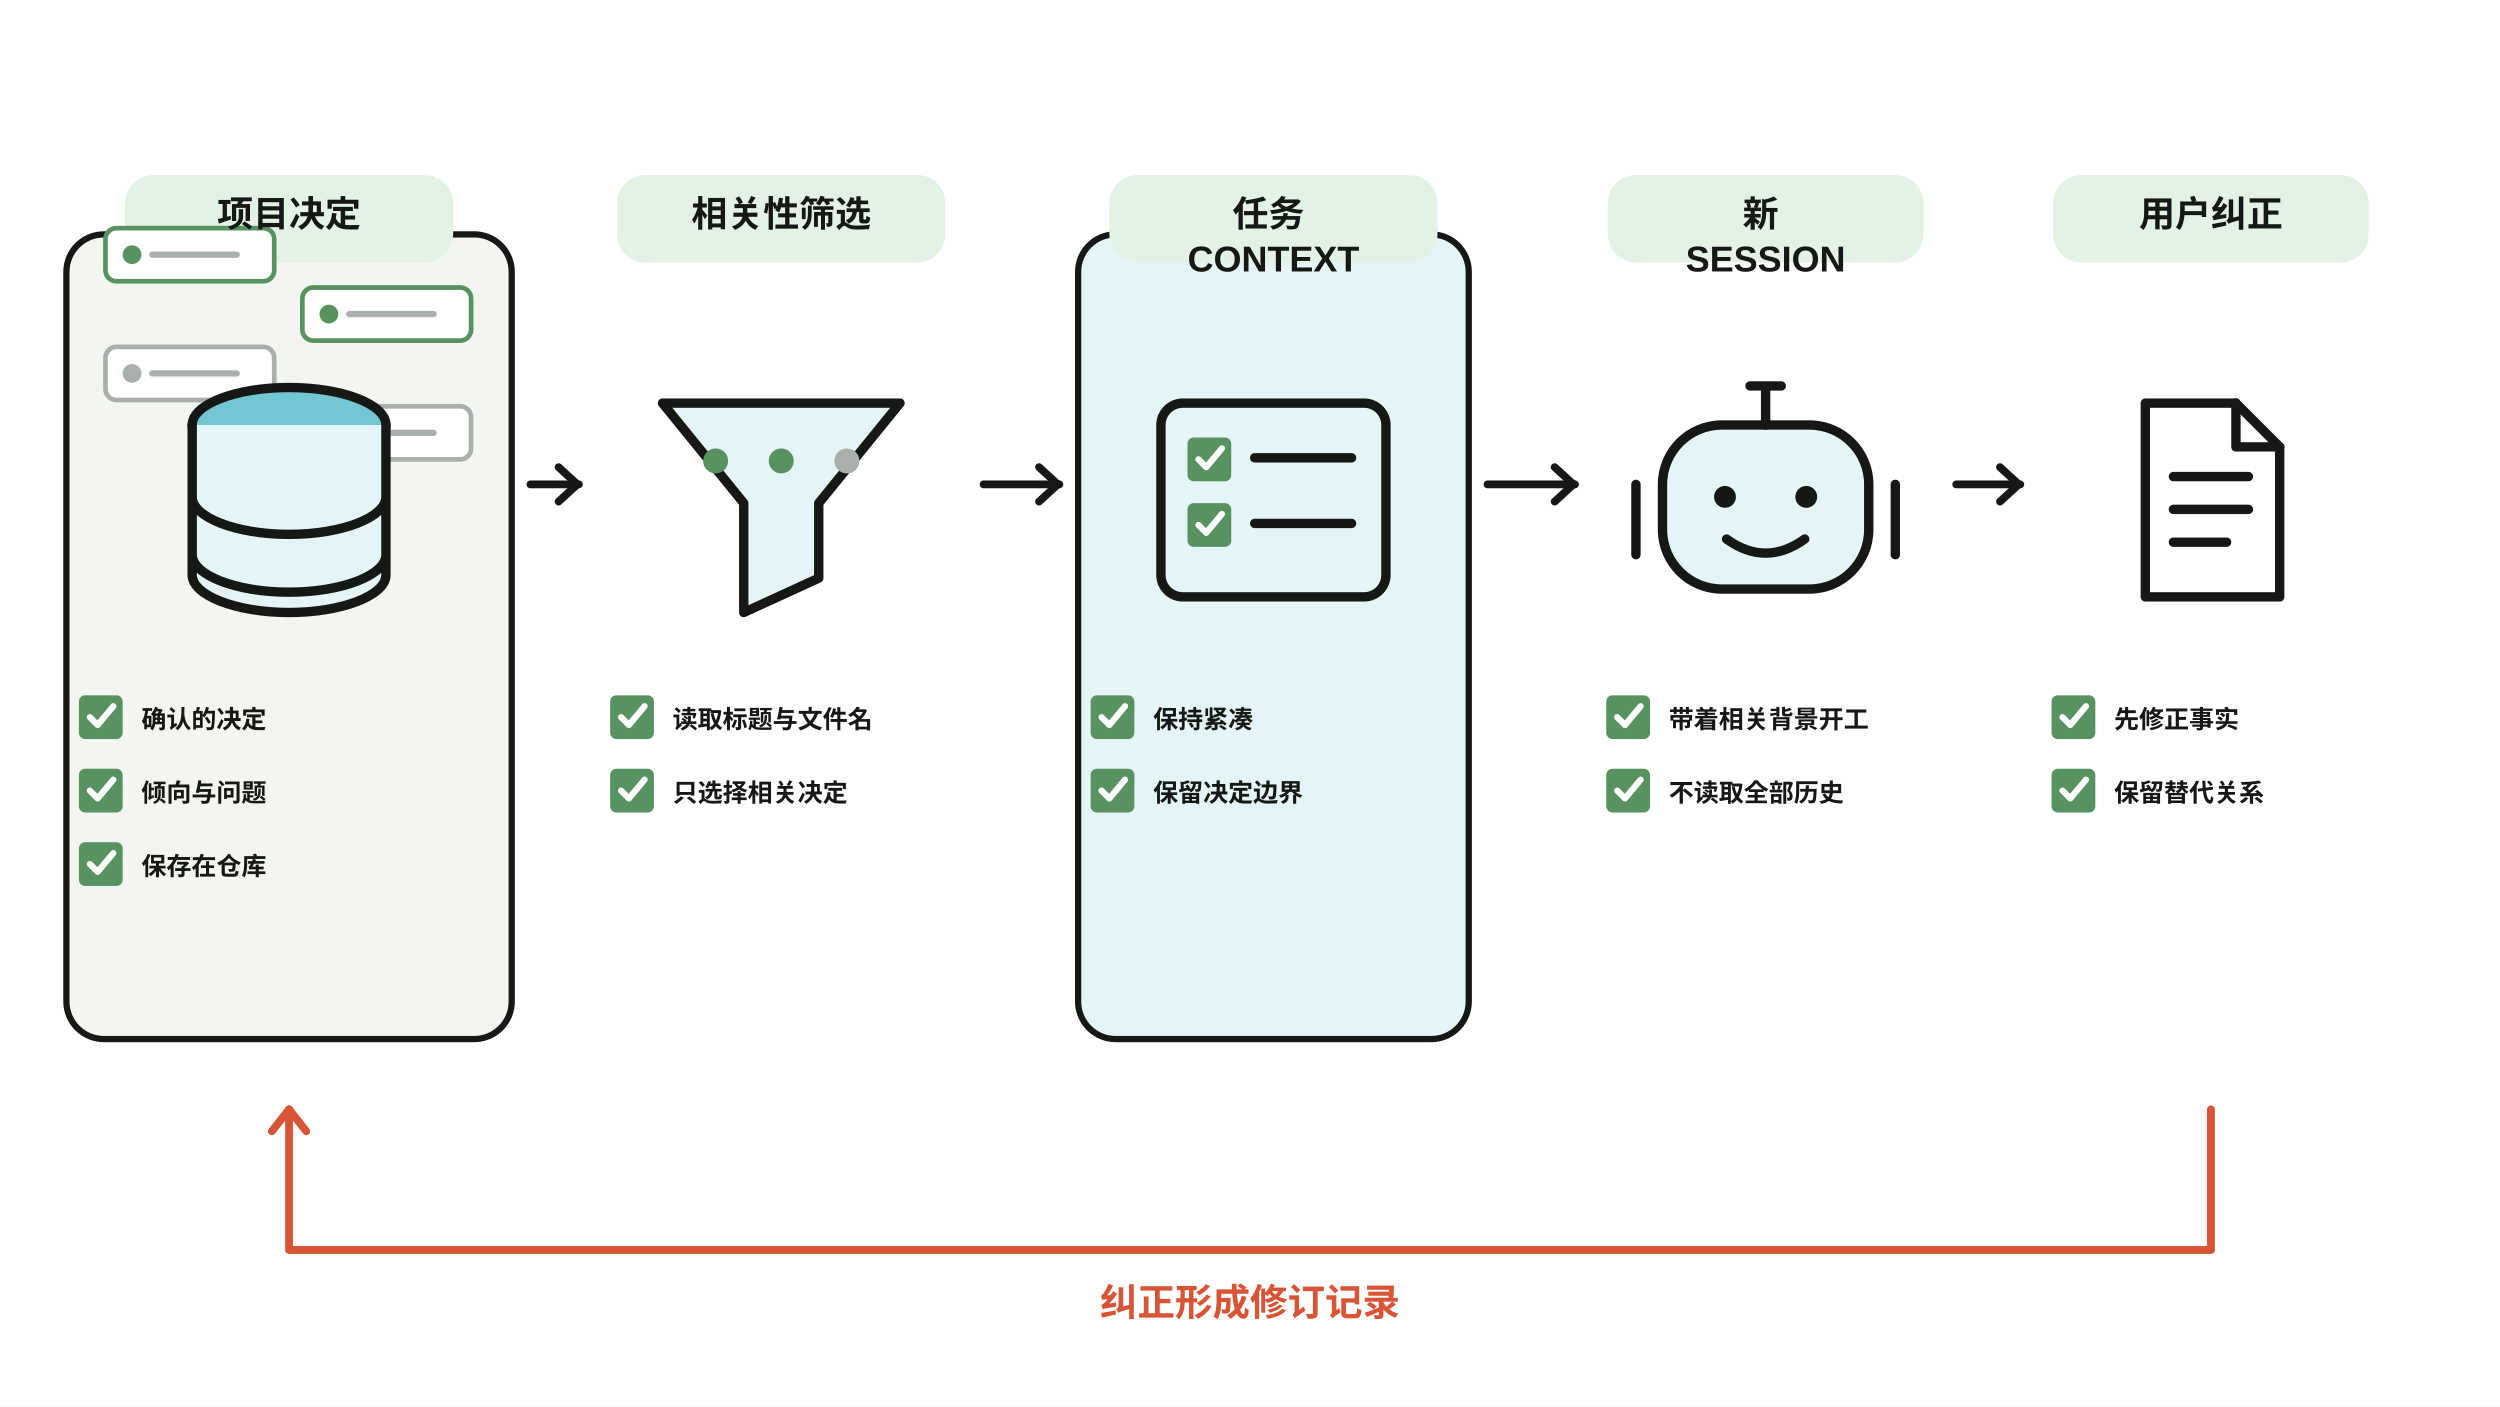
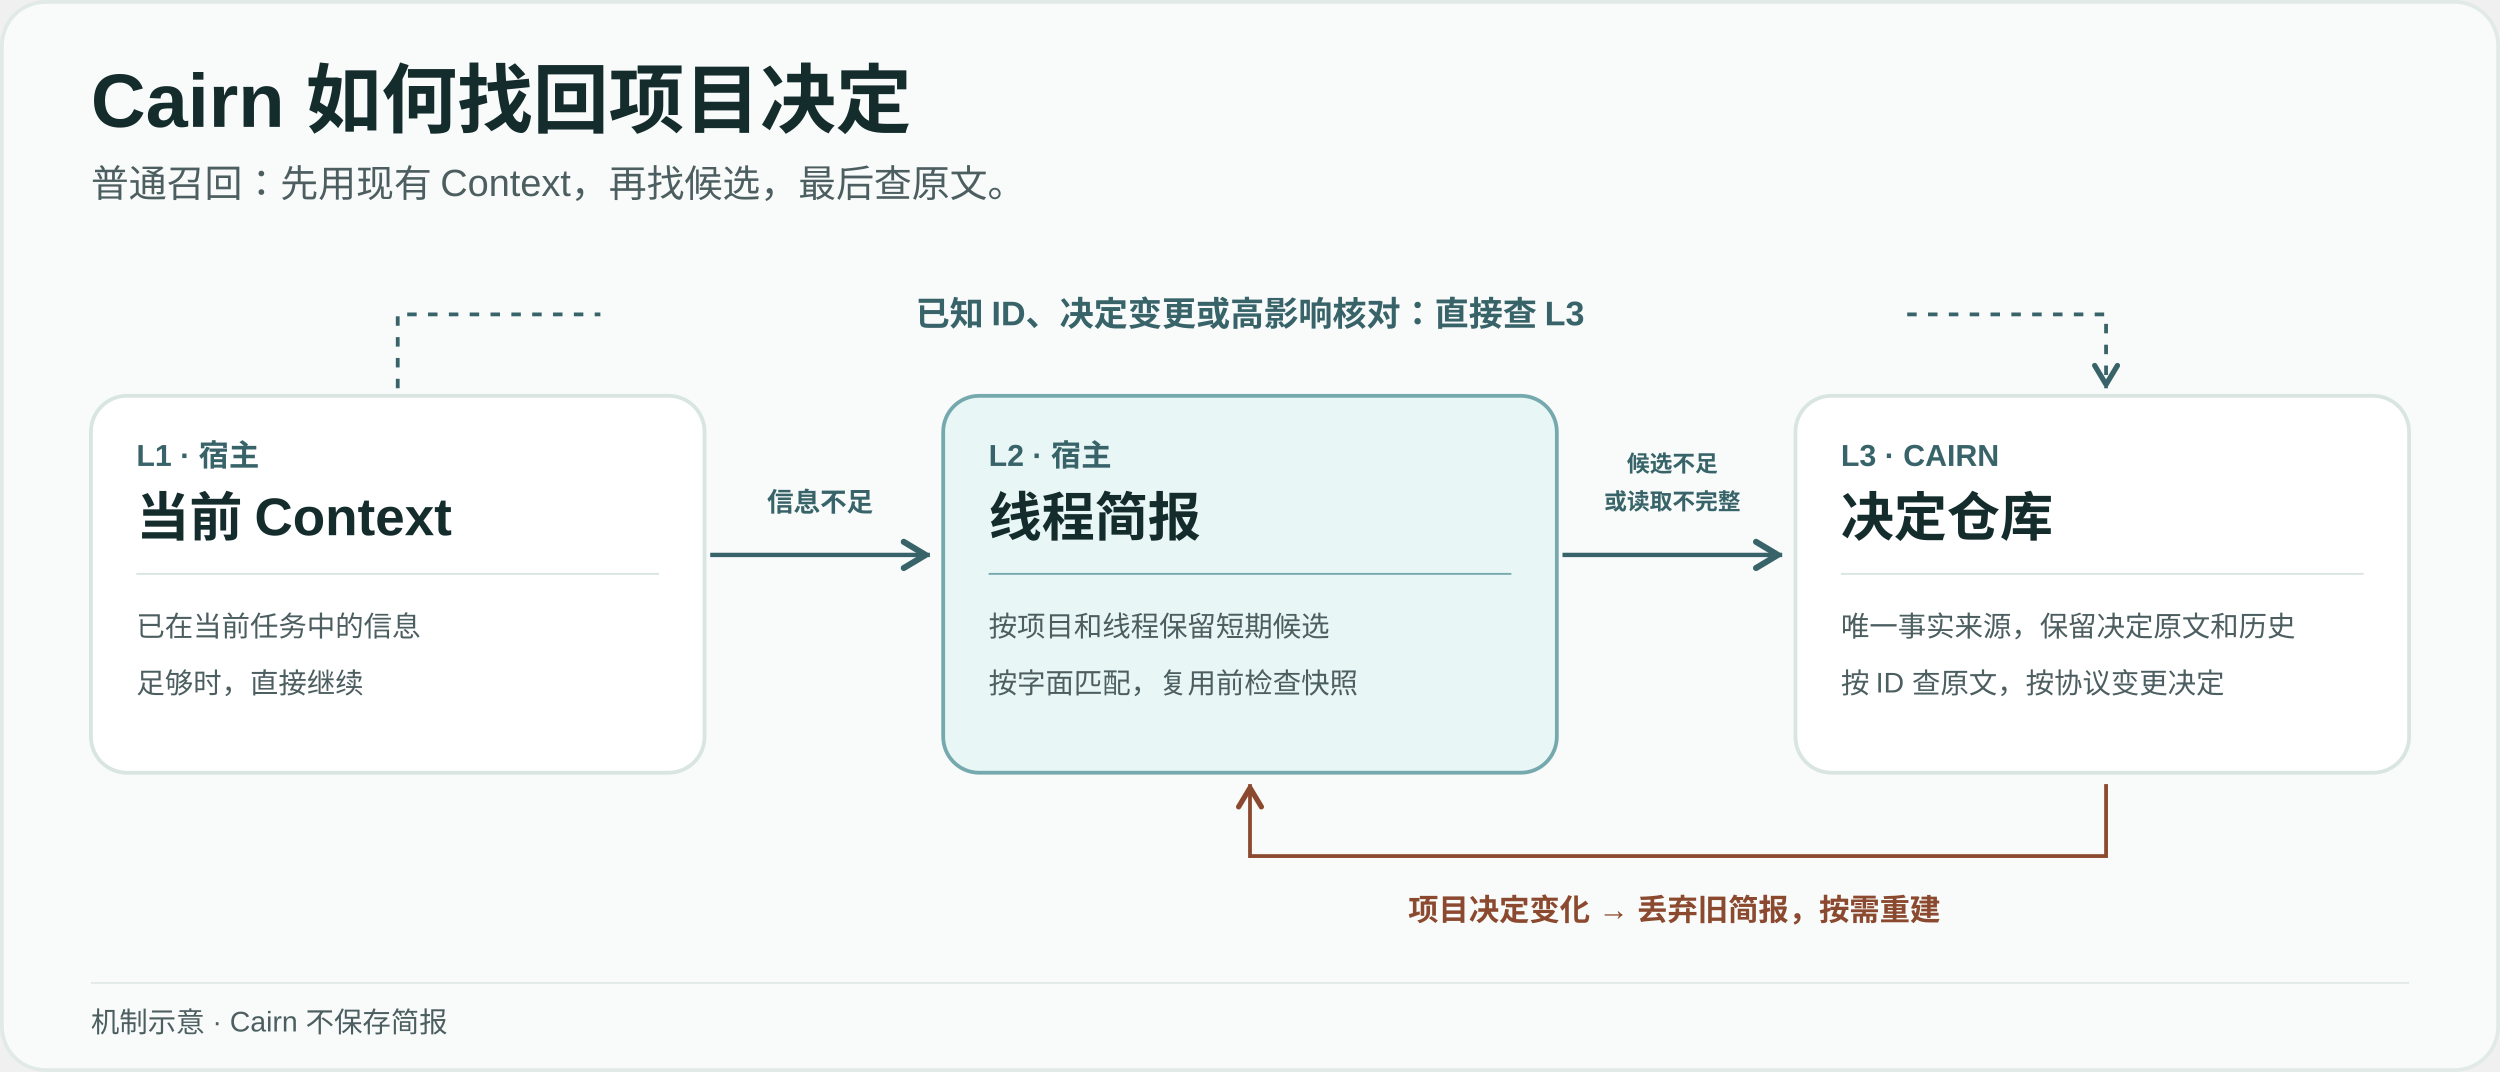
- <svg xmlns="http://www.w3.org/2000/svg" viewBox="0 0 1600 900" width="1600" height="900" role="img">
-   <g id="art-layer" data-layout="filter">
-     <rect width="1600" height="900" fill="#fff" />
-     <g id="filter-stage-decisions">
-       <rect x="42.5" y="150" width="285" height="515" rx="24" fill="#f3f5f1" stroke="#151815" stroke-width="4" />
-       <rect x="80" y="112" width="210" height="56" rx="18" fill="#e4f1e5" />
-       <rect x="67.5" y="146" width="108" height="34" rx="7" fill="#fff" stroke="#579260" stroke-width="3" />
-       <circle cx="84.5" cy="163" r="6" fill="#579260" />
-       <path d="M97.5 163h54" stroke="#a9afaa" stroke-width="4" stroke-linecap="round" />
-       <rect x="193.5" y="184" width="108" height="34" rx="7" fill="#fff" stroke="#579260" stroke-width="3" />
-       <circle cx="210.5" cy="201" r="6" fill="#579260" />
-       <path d="M223.5 201h54" stroke="#a9afaa" stroke-width="4" stroke-linecap="round" />
-       <rect x="67.5" y="222" width="108" height="34" rx="7" fill="#fff" stroke="#a9afaa" stroke-width="3" />
-       <circle cx="84.5" cy="239" r="6" fill="#a9afaa" />
-       <path d="M97.5 239h54" stroke="#a9afaa" stroke-width="4" stroke-linecap="round" />
-       <rect x="193.5" y="260" width="108" height="34" rx="7" fill="#fff" stroke="#a9afaa" stroke-width="3" />
-       <circle cx="210.5" cy="277" r="6" fill="#a9afaa" />
-       <path d="M223.5 277h54" stroke="#a9afaa" stroke-width="4" stroke-linecap="round" />
-       <ellipse cx="185" cy="272" rx="62" ry="24" fill="#73c6d4" stroke="#151815" stroke-width="6" stroke-linecap="round" stroke-linejoin="round" />
-       <path d="M123 272v96c0 13 28 24 62 24s62-11 62-24v-96M123 318c0 13 28 24 62 24s62-11 62-24M123 355c0 13 28 24 62 24s62-11 62-24" fill="#e5f5f7" stroke="#151815" stroke-width="6" stroke-linecap="round" stroke-linejoin="round" />
-       <g>
-         <rect x="50.5" y="445" width="28" height="28" rx="4" fill="#579260" />
-         <path d="M57.5 459l5 5 10-12" fill="none" stroke="#fff" stroke-width="4" stroke-linecap="round" stroke-linejoin="round" />
-       </g>
-       <g>
-         <rect x="50.5" y="492" width="28" height="28" rx="4" fill="#579260" />
-         <path d="M57.5 506l5 5 10-12" fill="none" stroke="#fff" stroke-width="4" stroke-linecap="round" stroke-linejoin="round" />
-       </g>
-       <g>
-         <rect x="50.5" y="539" width="28" height="28" rx="4" fill="#579260" />
-         <path d="M57.5 553l5 5 10-12" fill="none" stroke="#fff" stroke-width="4" stroke-linecap="round" stroke-linejoin="round" />
-       </g>
+ <svg xmlns="http://www.w3.org/2000/svg" width="1320" height="566" viewBox="0 0 1320 566" role="img" aria-labelledby="title desc">
+   <defs>
+     <marker id="arrow" markerWidth="9" markerHeight="9" refX="7" refY="4" orient="auto">
+       <path d="M1 1l5 3-5 3" fill="none" stroke="#376369" stroke-width="1.4" stroke-linecap="round" stroke-linejoin="round" />
+     </marker>
+     <marker id="return" markerWidth="9" markerHeight="9" refX="7" refY="4" orient="auto">
+       <path d="M1 1l5 3-5 3" fill="none" stroke="#8b4a2f" stroke-width="1.4" stroke-linecap="round" stroke-linejoin="round" />
+     </marker>
+   </defs>
+   <rect x="1" y="1" width="1318" height="564" rx="23" fill="#f8fbfa" stroke="#e1eae7" stroke-width="2" />
+   <g font-family="Arial, PingFang SC, Microsoft YaHei, sans-serif">
+     <text x="48" y="67" font-size="40" font-weight="700" fill="#152c2d" text-anchor="start">Cairn 如何找回项目决定</text>
+     <text x="48" y="104" font-size="20" font-weight="500" fill="#4c5e60" text-anchor="start">普通召回：先用现有 Context，再找候选，最后查原文。</text>
+     <path d="M210 205V166H1112V205" fill="none" stroke="#376369" stroke-width="2" stroke-dasharray="5 6" marker-end="url(#arrow)" />
+     <rect x="317" y="147" width="686" height="37" rx="12" fill="#f8fbfa" />
+     <text x="660" y="172" font-size="18" font-weight="600" fill="#376369" text-anchor="middle">已知 ID、决定变更或高影响核对：直接查 L3</text>
+     <path d="M375 293h116" fill="none" stroke="#376369" stroke-width="2.3" marker-end="url(#arrow)" />
+     <path d="M825 293h116" fill="none" stroke="#376369" stroke-width="2.3" marker-end="url(#arrow)" />
+     <text x="433" y="270" font-size="14" font-weight="600" fill="#376369" text-anchor="middle">信息不足</text>
+     <text x="883" y="249" font-size="12" font-weight="600" fill="#376369" text-anchor="middle">候选不足</text>
+     <text x="883" y="269" font-size="12" font-weight="600" fill="#376369" text-anchor="middle">或读取不完整</text>
+     <path d="M1112 414v38H660v-38" fill="none" stroke="#8b4a2f" stroke-width="2" marker-end="url(#return)" />
+     <text x="884" y="486" font-size="16" font-weight="600" fill="#8b4a2f" text-anchor="middle">项目决定变化 → 丢弃旧简报，按需重建</text>
+     <path d="M48 519h1224" stroke="#e1eae7" />
+     <text x="48" y="545" font-size="15" font-weight="500" fill="#4c5e60" text-anchor="start">机制示意 · Cairn 不保存简报</text>
+     <g id="l1">
+       <rect x="48" y="209" width="324" height="199" rx="19" fill="#ffffff" stroke="#d8e5e1" stroke-width="2" />
+       <text x="72" y="246" font-size="16" font-weight="700" fill="#376369" text-anchor="start">L1 · 宿主</text>
+       <text x="72" y="283" font-size="28" font-weight="700" fill="#152c2d" text-anchor="start">当前 Context</text>
+       <path d="M72 303h276" stroke="#d8e5e1" />
+       <text x="72" y="336" font-size="15" font-weight="500" fill="#4c5e60" text-anchor="start">已在当前任务中的信息</text>
+       <text x="72" y="366" font-size="15" font-weight="500" fill="#4c5e60" text-anchor="start">足够时，直接继续</text>
    </g>
-     <g id="filter-stage-filter">
-       <rect x="395" y="112" width="210" height="56" rx="18" fill="#e4f1e5" />
-       <path d="M424 258H576L524 322V370L476 392V322Z" fill="#e5f5f7" stroke="#151815" stroke-width="6" stroke-linecap="round" stroke-linejoin="round" />
-       <circle cx="458" cy="295" r="8" fill="#579260" />
-       <circle cx="500" cy="295" r="8" fill="#579260" />
-       <circle cx="542" cy="295" r="8" fill="#a9afaa" />
-       <g>
-         <rect x="390.5" y="445" width="28" height="28" rx="4" fill="#579260" />
-         <path d="M397.5 459l5 5 10-12" fill="none" stroke="#fff" stroke-width="4" stroke-linecap="round" stroke-linejoin="round" />
-       </g>
-       <g>
-         <rect x="390.5" y="492" width="28" height="28" rx="4" fill="#579260" />
-         <path d="M397.5 506l5 5 10-12" fill="none" stroke="#fff" stroke-width="4" stroke-linecap="round" stroke-linejoin="round" />
-       </g>
+     <g id="l2">
+       <rect x="498" y="209" width="324" height="199" rx="19" fill="#e8f6f6" stroke="#75a9ad" stroke-width="2" />
+       <text x="522" y="246" font-size="16" font-weight="700" fill="#376369" text-anchor="start">L2 · 宿主</text>
+       <text x="522" y="283" font-size="28" font-weight="700" fill="#152c2d" text-anchor="start">线程简报</text>
+       <path d="M522 303h276" stroke="#75a9ad" />
+       <text x="522" y="336" font-size="15" font-weight="500" fill="#4c5e60" text-anchor="start">按项目和线程保留短期候选</text>
+       <text x="522" y="366" font-size="15" font-weight="500" fill="#4c5e60" text-anchor="start">按字面匹配，复用前检查快照</text>
    </g>
-     <g id="filter-stage-context">
-       <rect x="690" y="150" width="250" height="515" rx="24" fill="#e5f5f7" stroke="#151815" stroke-width="4" />
-       <rect x="710" y="112" width="210" height="56" rx="18" fill="#e4f1e5" />
-       <rect x="743" y="258" width="144" height="124" rx="14" fill="#e5f5f7" stroke="#151815" stroke-width="6" stroke-linecap="round" stroke-linejoin="round" />
-       <g>
-         <rect x="760" y="280" width="28" height="28" rx="4" fill="#579260" />
-         <path d="M767 294l5 5 10-12" fill="none" stroke="#fff" stroke-width="4" stroke-linecap="round" stroke-linejoin="round" />
-       </g>
-       <g>
-         <rect x="760" y="322" width="28" height="28" rx="4" fill="#579260" />
-         <path d="M767 336l5 5 10-12" fill="none" stroke="#fff" stroke-width="4" stroke-linecap="round" stroke-linejoin="round" />
-       </g>
-       <path d="M803 293h62M803 335h62" fill="none" stroke="#151815" stroke-width="6" stroke-linecap="round" stroke-linejoin="round" />
-       <g>
-         <rect x="698" y="445" width="28" height="28" rx="4" fill="#579260" />
-         <path d="M705 459l5 5 10-12" fill="none" stroke="#fff" stroke-width="4" stroke-linecap="round" stroke-linejoin="round" />
-       </g>
-       <g>
-         <rect x="698" y="492" width="28" height="28" rx="4" fill="#579260" />
-         <path d="M705 506l5 5 10-12" fill="none" stroke="#fff" stroke-width="4" stroke-linecap="round" stroke-linejoin="round" />
-       </g>
+     <g id="l3">
+       <rect x="948" y="209" width="324" height="199" rx="19" fill="#ffffff" stroke="#d8e5e1" stroke-width="2" />
+       <text x="972" y="246" font-size="16" font-weight="700" fill="#376369" text-anchor="start">L3 · CAIRN</text>
+       <text x="972" y="283" font-size="28" font-weight="700" fill="#152c2d" text-anchor="start">决定仓库</text>
+       <path d="M972 303h276" stroke="#d8e5e1" />
+       <text x="972" y="336" font-size="15" font-weight="500" fill="#4c5e60" text-anchor="start">唯一事实来源，保留决定原文和历史</text>
+       <text x="972" y="366" font-size="15" font-weight="500" fill="#4c5e60" text-anchor="start">按 ID 查原文，按协议变更决定</text>
    </g>
-     <g id="filter-stage-session">
-       <rect x="1029" y="112" width="202" height="56" rx="18" fill="#e4f1e5" />
-       <rect x="1064" y="272" width="132" height="105" rx="38" fill="#e5f5f7" stroke="#151815" stroke-width="6" stroke-linecap="round" stroke-linejoin="round" />
-       <path d="M1130 272v-25m-10 0h20" fill="none" stroke="#151815" stroke-width="6" stroke-linecap="round" stroke-linejoin="round" />
-       <circle cx="1104" cy="318" r="7" fill="#151815" />
-       <circle cx="1156" cy="318" r="7" fill="#151815" />
-       <path d="M1105 345q25 18 50 0" fill="none" stroke="#151815" stroke-width="6" stroke-linecap="round" stroke-linejoin="round" />
-       <path d="M1047 310v45M1213 310v45" fill="none" stroke="#151815" stroke-width="6" stroke-linecap="round" stroke-linejoin="round" />
-       <g>
-         <rect x="1028" y="445" width="28" height="28" rx="4" fill="#579260" />
-         <path d="M1035 459l5 5 10-12" fill="none" stroke="#fff" stroke-width="4" stroke-linecap="round" stroke-linejoin="round" />
-       </g>
-       <g>
-         <rect x="1028" y="492" width="28" height="28" rx="4" fill="#579260" />
-         <path d="M1035 506l5 5 10-12" fill="none" stroke="#fff" stroke-width="4" stroke-linecap="round" stroke-linejoin="round" />
-       </g>
-     </g>
-     <g id="filter-stage-correction">
-       <rect x="1314" y="112" width="202" height="56" rx="18" fill="#e4f1e5" />
-       <path d="M1373 258h58l28 28v96h-86z" fill="#fff" stroke="#151815" stroke-width="6" stroke-linecap="round" stroke-linejoin="round" />
-       <path d="M1431 258v28h28M1391 305h48M1391 326h48M1391 347h34" fill="none" stroke="#151815" stroke-width="6" stroke-linecap="round" stroke-linejoin="round" />
-       <g>
-         <rect x="1313" y="445" width="28" height="28" rx="4" fill="#579260" />
-         <path d="M1320 459l5 5 10-12" fill="none" stroke="#fff" stroke-width="4" stroke-linecap="round" stroke-linejoin="round" />
-       </g>
-       <g>
-         <rect x="1313" y="492" width="28" height="28" rx="4" fill="#579260" />
-         <path d="M1320 506l5 5 10-12" fill="none" stroke="#fff" stroke-width="4" stroke-linecap="round" stroke-linejoin="round" />
-       </g>
-     </g>
-     <path d="M339.5 310H370.5" stroke="#151815" stroke-width="5" stroke-linecap="round" />
-     <path d="M357.5 299l12 11-12 11" fill="none" stroke="#151815" stroke-width="5" stroke-linecap="round" stroke-linejoin="round" />
-     <path d="M629.5 310H678" stroke="#151815" stroke-width="5" stroke-linecap="round" />
-     <path d="M665 299l12 11-12 11" fill="none" stroke="#151815" stroke-width="5" stroke-linecap="round" stroke-linejoin="round" />
-     <path d="M952 310H1008" stroke="#151815" stroke-width="5" stroke-linecap="round" />
-     <path d="M995 299l12 11-12 11" fill="none" stroke="#151815" stroke-width="5" stroke-linecap="round" stroke-linejoin="round" />
-     <path d="M1252 310H1293" stroke="#151815" stroke-width="5" stroke-linecap="round" />
-     <path d="M1280 299l12 11-12 11" fill="none" stroke="#151815" stroke-width="5" stroke-linecap="round" stroke-linejoin="round" />
-     <path d="M1415 710v90H185v-90" fill="none" stroke="#d95335" stroke-width="5" stroke-linecap="round" stroke-linejoin="round" />
-     <path d="M174 724l11-14 11 14" fill="none" stroke="#d95335" stroke-width="5" stroke-linecap="round" stroke-linejoin="round" />
-   </g>
-   <g id="text-layer" data-language="zh" data-layout="filter">
-     <g id="filter-stage-decisions-text">
-       <text x="185" y="145" fill="#151815" font-family="Arial, PingFang SC, Microsoft YaHei, sans-serif" font-size="23" font-weight="760" text-anchor="middle">
-         <tspan x="185" dy="0">项目决定</tspan>
-       </text>
-       <text x="90.5" y="466" fill="#151815" font-family="Arial, PingFang SC, Microsoft YaHei, sans-serif" font-size="16" font-weight="560" text-anchor="start">
-         <tspan x="90.5" dy="0">确认的决定</tspan>
-       </text>
-       <text x="90.5" y="513" fill="#151815" font-family="Arial, PingFang SC, Microsoft YaHei, sans-serif" font-size="16" font-weight="560" text-anchor="start">
-         <tspan x="90.5" dy="0">倾向与问题</tspan>
-       </text>
-       <text x="90.5" y="560" fill="#151815" font-family="Arial, PingFang SC, Microsoft YaHei, sans-serif" font-size="16" font-weight="560" text-anchor="start">
-         <tspan x="90.5" dy="0">保存在仓库</tspan>
-       </text>
-     </g>
-     <g id="filter-stage-filter-text">
-       <text x="500" y="145" fill="#151815" font-family="Arial, PingFang SC, Microsoft YaHei, sans-serif" font-size="23" font-weight="760" text-anchor="middle">
-         <tspan x="500" dy="0">相关性筛选</tspan>
-       </text>
-       <text x="430.5" y="466" fill="#151815" font-family="Arial, PingFang SC, Microsoft YaHei, sans-serif" font-size="16" font-weight="560" text-anchor="start">
-         <tspan x="430.5" dy="0">读取标题与文件名</tspan>
-       </text>
-       <text x="430.5" y="513" fill="#151815" font-family="Arial, PingFang SC, Microsoft YaHei, sans-serif" font-size="16" font-weight="560" text-anchor="start">
-         <tspan x="430.5" dy="0">只选择相关决定</tspan>
-       </text>
-     </g>
-     <g id="filter-stage-context-text">
-       <text x="815" y="145" fill="#151815" font-family="Arial, PingFang SC, Microsoft YaHei, sans-serif" font-size="23" font-weight="760" text-anchor="middle">
-         <tspan x="815" dy="0">任务</tspan>
-         <tspan x="815" dy="28.75">CONTEXT</tspan>
-       </text>
-       <text x="738" y="466" fill="#151815" font-family="Arial, PingFang SC, Microsoft YaHei, sans-serif" font-size="16" font-weight="560" text-anchor="start">
-         <tspan x="738" dy="0">保持紧凑</tspan>
-       </text>
-       <text x="738" y="513" fill="#151815" font-family="Arial, PingFang SC, Microsoft YaHei, sans-serif" font-size="16" font-weight="560" text-anchor="start">
-         <tspan x="738" dy="0">保留决定边界</tspan>
-       </text>
-     </g>
-     <g id="filter-stage-session-text">
-       <text x="1130" y="145" fill="#151815" font-family="Arial, PingFang SC, Microsoft YaHei, sans-serif" font-size="23" font-weight="760" text-anchor="middle">
-         <tspan x="1130" dy="0">新</tspan>
-         <tspan x="1130" dy="28.75">SESSION</tspan>
-       </text>
-       <text x="1068" y="466" fill="#151815" font-family="Arial, PingFang SC, Microsoft YaHei, sans-serif" font-size="16" font-weight="560" text-anchor="start">
-         <tspan x="1068" dy="0">带着相关背景开工</tspan>
-       </text>
-       <text x="1068" y="513" fill="#151815" font-family="Arial, PingFang SC, Microsoft YaHei, sans-serif" font-size="16" font-weight="560" text-anchor="start">
-         <tspan x="1068" dy="0">不读取全部历史</tspan>
-       </text>
-     </g>
-     <g id="filter-stage-correction-text">
-       <text x="1415" y="145" fill="#151815" font-family="Arial, PingFang SC, Microsoft YaHei, sans-serif" font-size="23" font-weight="760" text-anchor="middle">
-         <tspan x="1415" dy="0">用户纠正</tspan>
-       </text>
-       <text x="1353" y="466" fill="#151815" font-family="Arial, PingFang SC, Microsoft YaHei, sans-serif" font-size="16" font-weight="560" text-anchor="start">
-         <tspan x="1353" dy="0">先修正事实</tspan>
-       </text>
-       <text x="1353" y="513" fill="#151815" font-family="Arial, PingFang SC, Microsoft YaHei, sans-serif" font-size="16" font-weight="560" text-anchor="start">
-         <tspan x="1353" dy="0">保留替代关系</tspan>
-       </text>
-     </g>
-     <text x="800" y="842" fill="#d95335" font-family="Arial, PingFang SC, Microsoft YaHei, sans-serif" font-size="24" font-weight="760" text-anchor="middle">
-       <tspan x="800" dy="0">纠正形成修订记录</tspan>
-     </text>
  </g>
</svg>
